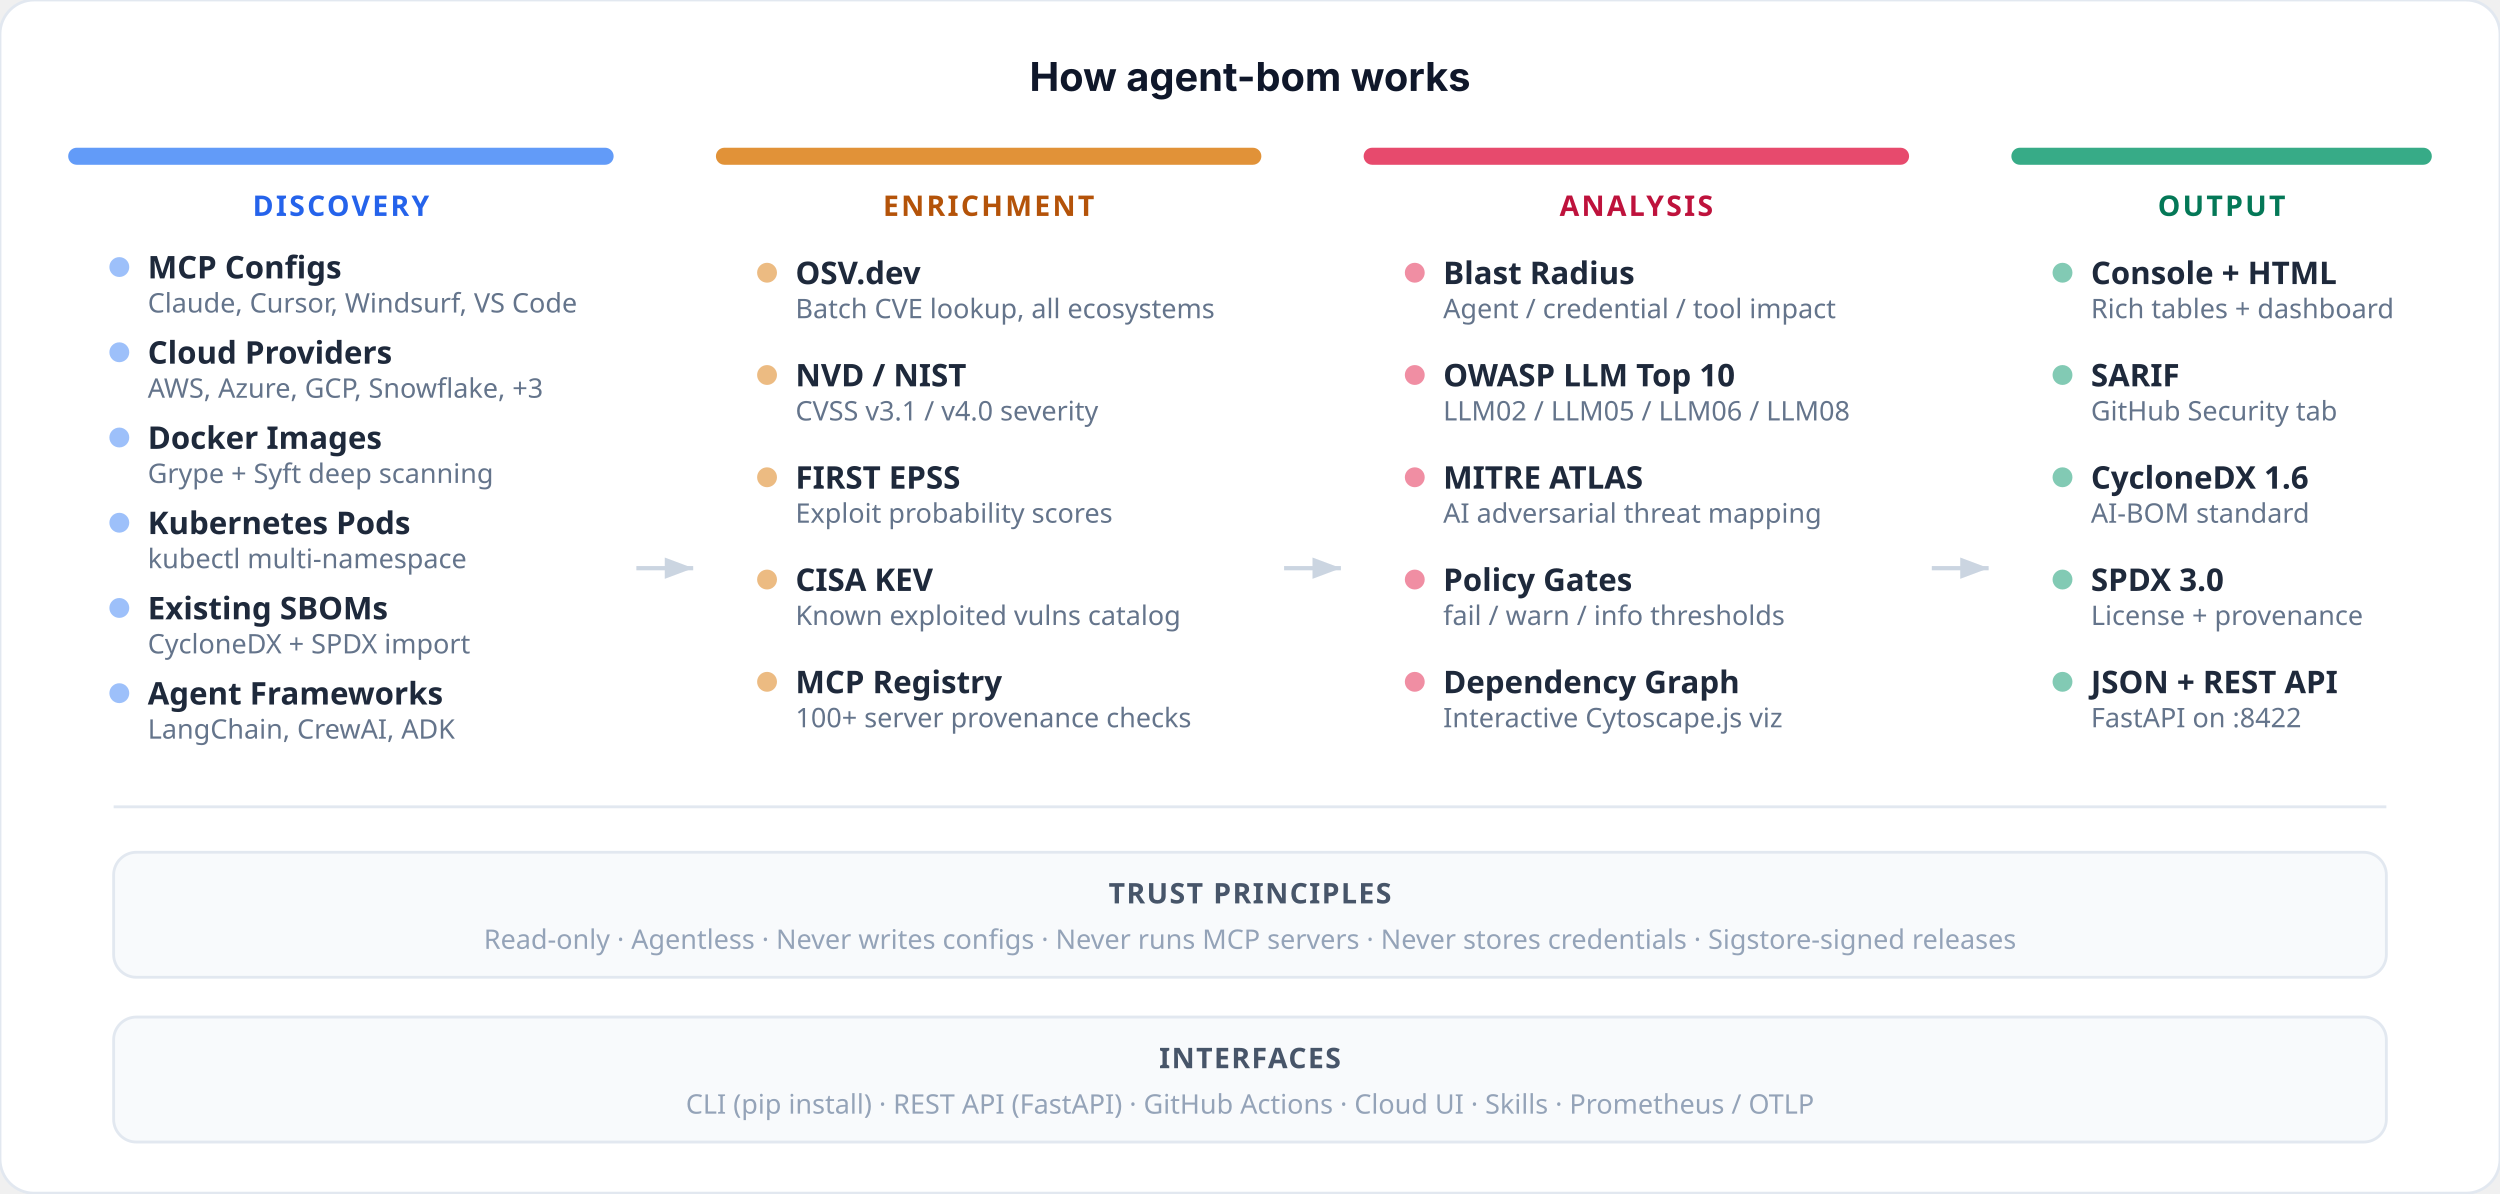
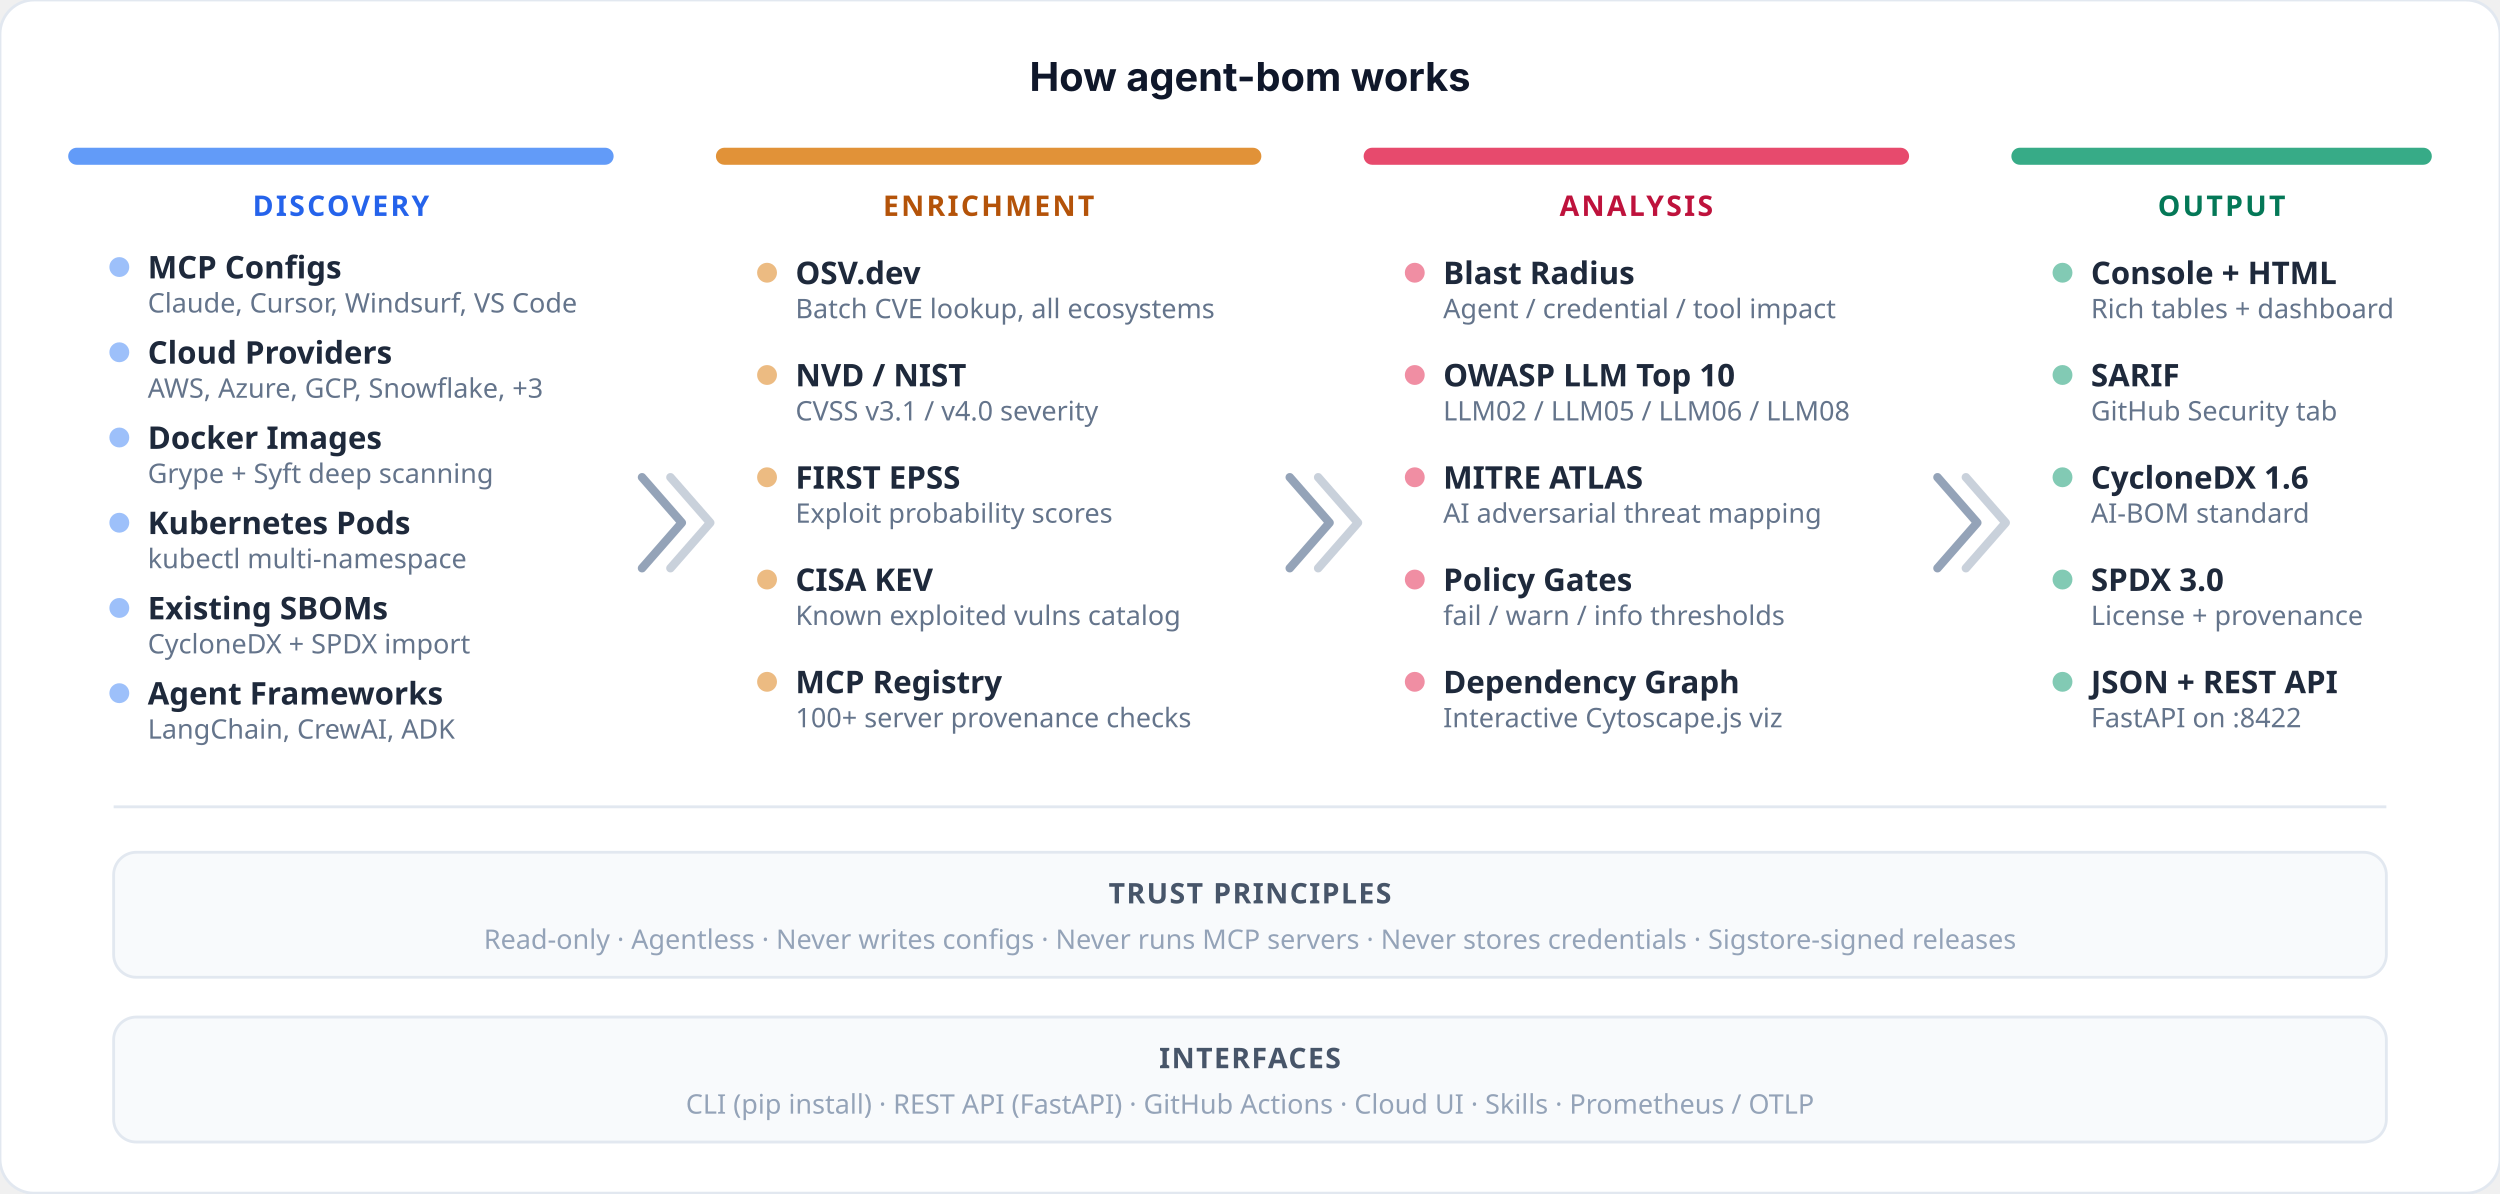
<svg xmlns="http://www.w3.org/2000/svg" viewBox="0 0 880 420" fill="none">
  <style>
    .title { font: 700 14px system-ui, -apple-system, sans-serif; fill: #0f172a; }
    .phase { font: 700 10px system-ui, sans-serif; letter-spacing: 0.08em; }
    .item-label { font: 600 11px system-ui, sans-serif; fill: #1e293b; }
    .item-sub { font: 400 9.5px system-ui, sans-serif; fill: #64748b; }
    .footer { font: 500 9.5px system-ui, sans-serif; fill: #94a3b8; }
-     .arrow { stroke: #cbd5e1; stroke-width: 1.5; fill: none; }
  </style>
  <defs>
-     <marker id="arr" viewBox="0 0 8 6" refX="8" refY="3" markerWidth="7" markerHeight="5" orient="auto">
-       <path d="M0 0L8 3L0 6Z" fill="#cbd5e1" />
+     <marker id="arr" viewBox="0 0 10 10" refX="9" refY="5" markerWidth="8" markerHeight="8" orient="auto">
+       <path d="M1 1L9 5L1 9" stroke="#94a3b8" stroke-width="2" fill="none" stroke-linecap="round" stroke-linejoin="round" />
    </marker>
  </defs>
  <rect width="880" height="420" rx="12" fill="#ffffff" stroke="#e2e8f0" stroke-width="1" />
  <text x="440" y="32" text-anchor="middle" class="title">How agent-bom works</text>
  <rect x="24" y="52" width="192" height="6" rx="3" fill="#3b82f6" opacity="0.8" />
  <text x="120" y="76" text-anchor="middle" class="phase" fill="#2563eb">DISCOVERY</text>
  <g transform="translate(36, 88)">
    <circle cx="6" cy="6" r="3.5" fill="#3b82f6" opacity="0.5" />
    <text x="16" y="10" class="item-label">MCP Configs</text>
    <text x="16" y="22" class="item-sub">Claude, Cursor, Windsurf, VS Code</text>
  </g>
  <g transform="translate(36, 118)">
    <circle cx="6" cy="6" r="3.5" fill="#3b82f6" opacity="0.5" />
    <text x="16" y="10" class="item-label">Cloud Providers</text>
    <text x="16" y="22" class="item-sub">AWS, Azure, GCP, Snowflake, +3</text>
  </g>
  <g transform="translate(36, 148)">
    <circle cx="6" cy="6" r="3.5" fill="#3b82f6" opacity="0.5" />
    <text x="16" y="10" class="item-label">Docker Images</text>
    <text x="16" y="22" class="item-sub">Grype + Syft deep scanning</text>
  </g>
  <g transform="translate(36, 178)">
    <circle cx="6" cy="6" r="3.5" fill="#3b82f6" opacity="0.5" />
    <text x="16" y="10" class="item-label">Kubernetes Pods</text>
    <text x="16" y="22" class="item-sub">kubectl multi-namespace</text>
  </g>
  <g transform="translate(36, 208)">
    <circle cx="6" cy="6" r="3.5" fill="#3b82f6" opacity="0.5" />
    <text x="16" y="10" class="item-label">Existing SBOMs</text>
    <text x="16" y="22" class="item-sub">CycloneDX + SPDX import</text>
  </g>
  <g transform="translate(36, 238)">
    <circle cx="6" cy="6" r="3.5" fill="#3b82f6" opacity="0.5" />
    <text x="16" y="10" class="item-label">Agent Frameworks</text>
    <text x="16" y="22" class="item-sub">LangChain, CrewAI, ADK</text>
  </g>
-   <line x1="224" y1="200" x2="244" y2="200" class="arrow" marker-end="url(#arr)" />
+   <g transform="translate(226, 168)">
+     <path d="M0 0L14 16L0 32" stroke="#94a3b8" stroke-width="3" fill="none" stroke-linecap="round" stroke-linejoin="round" />
+     <path d="M10 0L24 16L10 32" stroke="#94a3b8" stroke-width="3" fill="none" stroke-linecap="round" stroke-linejoin="round" opacity="0.5" />
+   </g>
  <rect x="252" y="52" width="192" height="6" rx="3" fill="#d97706" opacity="0.8" />
  <text x="348" y="76" text-anchor="middle" class="phase" fill="#b45309">ENRICHMENT</text>
  <g transform="translate(264, 90)">
    <circle cx="6" cy="6" r="3.5" fill="#d97706" opacity="0.5" />
    <text x="16" y="10" class="item-label">OSV.dev</text>
    <text x="16" y="22" class="item-sub">Batch CVE lookup, all ecosystems</text>
  </g>
  <g transform="translate(264, 126)">
    <circle cx="6" cy="6" r="3.5" fill="#d97706" opacity="0.5" />
    <text x="16" y="10" class="item-label">NVD / NIST</text>
    <text x="16" y="22" class="item-sub">CVSS v3.1 / v4.0 severity</text>
  </g>
  <g transform="translate(264, 162)">
    <circle cx="6" cy="6" r="3.5" fill="#d97706" opacity="0.5" />
    <text x="16" y="10" class="item-label">FIRST EPSS</text>
    <text x="16" y="22" class="item-sub">Exploit probability scores</text>
  </g>
  <g transform="translate(264, 198)">
    <circle cx="6" cy="6" r="3.5" fill="#d97706" opacity="0.5" />
    <text x="16" y="10" class="item-label">CISA KEV</text>
    <text x="16" y="22" class="item-sub">Known exploited vulns catalog</text>
  </g>
  <g transform="translate(264, 234)">
    <circle cx="6" cy="6" r="3.5" fill="#d97706" opacity="0.5" />
    <text x="16" y="10" class="item-label">MCP Registry</text>
    <text x="16" y="22" class="item-sub">100+ server provenance checks</text>
  </g>
-   <line x1="452" y1="200" x2="472" y2="200" class="arrow" marker-end="url(#arr)" />
+   <g transform="translate(454, 168)">
+     <path d="M0 0L14 16L0 32" stroke="#94a3b8" stroke-width="3" fill="none" stroke-linecap="round" stroke-linejoin="round" />
+     <path d="M10 0L24 16L10 32" stroke="#94a3b8" stroke-width="3" fill="none" stroke-linecap="round" stroke-linejoin="round" opacity="0.5" />
+   </g>
  <rect x="480" y="52" width="192" height="6" rx="3" fill="#e11d48" opacity="0.8" />
  <text x="576" y="76" text-anchor="middle" class="phase" fill="#be123c">ANALYSIS</text>
  <g transform="translate(492, 90)">
    <circle cx="6" cy="6" r="3.5" fill="#e11d48" opacity="0.5" />
    <text x="16" y="10" class="item-label">Blast Radius</text>
    <text x="16" y="22" class="item-sub">Agent / credential / tool impact</text>
  </g>
  <g transform="translate(492, 126)">
    <circle cx="6" cy="6" r="3.5" fill="#e11d48" opacity="0.5" />
    <text x="16" y="10" class="item-label">OWASP LLM Top 10</text>
    <text x="16" y="22" class="item-sub">LLM02 / LLM05 / LLM06 / LLM08</text>
  </g>
  <g transform="translate(492, 162)">
    <circle cx="6" cy="6" r="3.5" fill="#e11d48" opacity="0.5" />
    <text x="16" y="10" class="item-label">MITRE ATLAS</text>
    <text x="16" y="22" class="item-sub">AI adversarial threat mapping</text>
  </g>
  <g transform="translate(492, 198)">
    <circle cx="6" cy="6" r="3.5" fill="#e11d48" opacity="0.5" />
    <text x="16" y="10" class="item-label">Policy Gates</text>
    <text x="16" y="22" class="item-sub">fail / warn / info thresholds</text>
  </g>
  <g transform="translate(492, 234)">
    <circle cx="6" cy="6" r="3.5" fill="#e11d48" opacity="0.5" />
    <text x="16" y="10" class="item-label">Dependency Graph</text>
    <text x="16" y="22" class="item-sub">Interactive Cytoscape.js viz</text>
  </g>
-   <line x1="680" y1="200" x2="700" y2="200" class="arrow" marker-end="url(#arr)" />
+   <g transform="translate(682, 168)">
+     <path d="M0 0L14 16L0 32" stroke="#94a3b8" stroke-width="3" fill="none" stroke-linecap="round" stroke-linejoin="round" />
+     <path d="M10 0L24 16L10 32" stroke="#94a3b8" stroke-width="3" fill="none" stroke-linecap="round" stroke-linejoin="round" opacity="0.5" />
+   </g>
  <rect x="708" y="52" width="148" height="6" rx="3" fill="#059669" opacity="0.8" />
  <text x="782" y="76" text-anchor="middle" class="phase" fill="#047857">OUTPUT</text>
  <g transform="translate(720, 90)">
    <circle cx="6" cy="6" r="3.5" fill="#059669" opacity="0.5" />
    <text x="16" y="10" class="item-label">Console + HTML</text>
    <text x="16" y="22" class="item-sub">Rich tables + dashboard</text>
  </g>
  <g transform="translate(720, 126)">
    <circle cx="6" cy="6" r="3.5" fill="#059669" opacity="0.5" />
    <text x="16" y="10" class="item-label">SARIF</text>
    <text x="16" y="22" class="item-sub">GitHub Security tab</text>
  </g>
  <g transform="translate(720, 162)">
    <circle cx="6" cy="6" r="3.5" fill="#059669" opacity="0.5" />
    <text x="16" y="10" class="item-label">CycloneDX 1.6</text>
    <text x="16" y="22" class="item-sub">AI-BOM standard</text>
  </g>
  <g transform="translate(720, 198)">
    <circle cx="6" cy="6" r="3.5" fill="#059669" opacity="0.5" />
    <text x="16" y="10" class="item-label">SPDX 3.0</text>
    <text x="16" y="22" class="item-sub">License + provenance</text>
  </g>
  <g transform="translate(720, 234)">
    <circle cx="6" cy="6" r="3.5" fill="#059669" opacity="0.5" />
    <text x="16" y="10" class="item-label">JSON + REST API</text>
    <text x="16" y="22" class="item-sub">FastAPI on :8422</text>
  </g>
  <line x1="40" y1="284" x2="840" y2="284" stroke="#e2e8f0" stroke-width="1" />
  <g transform="translate(40, 300)">
    <rect width="800" height="44" rx="8" fill="#f8fafc" stroke="#e2e8f0" stroke-width="1" />
    <text x="400" y="18" text-anchor="middle" font-family="system-ui, sans-serif" font-size="10" font-weight="700" fill="#475569" letter-spacing="0.05em">TRUST PRINCIPLES</text>
    <text x="400" y="34" text-anchor="middle" class="footer">Read-only  ·  Agentless  ·  Never writes configs  ·  Never runs MCP servers  ·  Never stores credentials  ·  Sigstore-signed releases</text>
  </g>
  <g transform="translate(40, 358)">
    <rect width="800" height="44" rx="8" fill="#f8fafc" stroke="#e2e8f0" stroke-width="1" />
    <text x="400" y="18" text-anchor="middle" font-family="system-ui, sans-serif" font-size="10" font-weight="700" fill="#475569" letter-spacing="0.05em">INTERFACES</text>
    <text x="400" y="34" text-anchor="middle" class="footer">CLI (pip install)  ·  REST API (FastAPI)  ·  GitHub Actions  ·  Cloud UI  ·  Skills  ·  Prometheus / OTLP</text>
  </g>
</svg>
